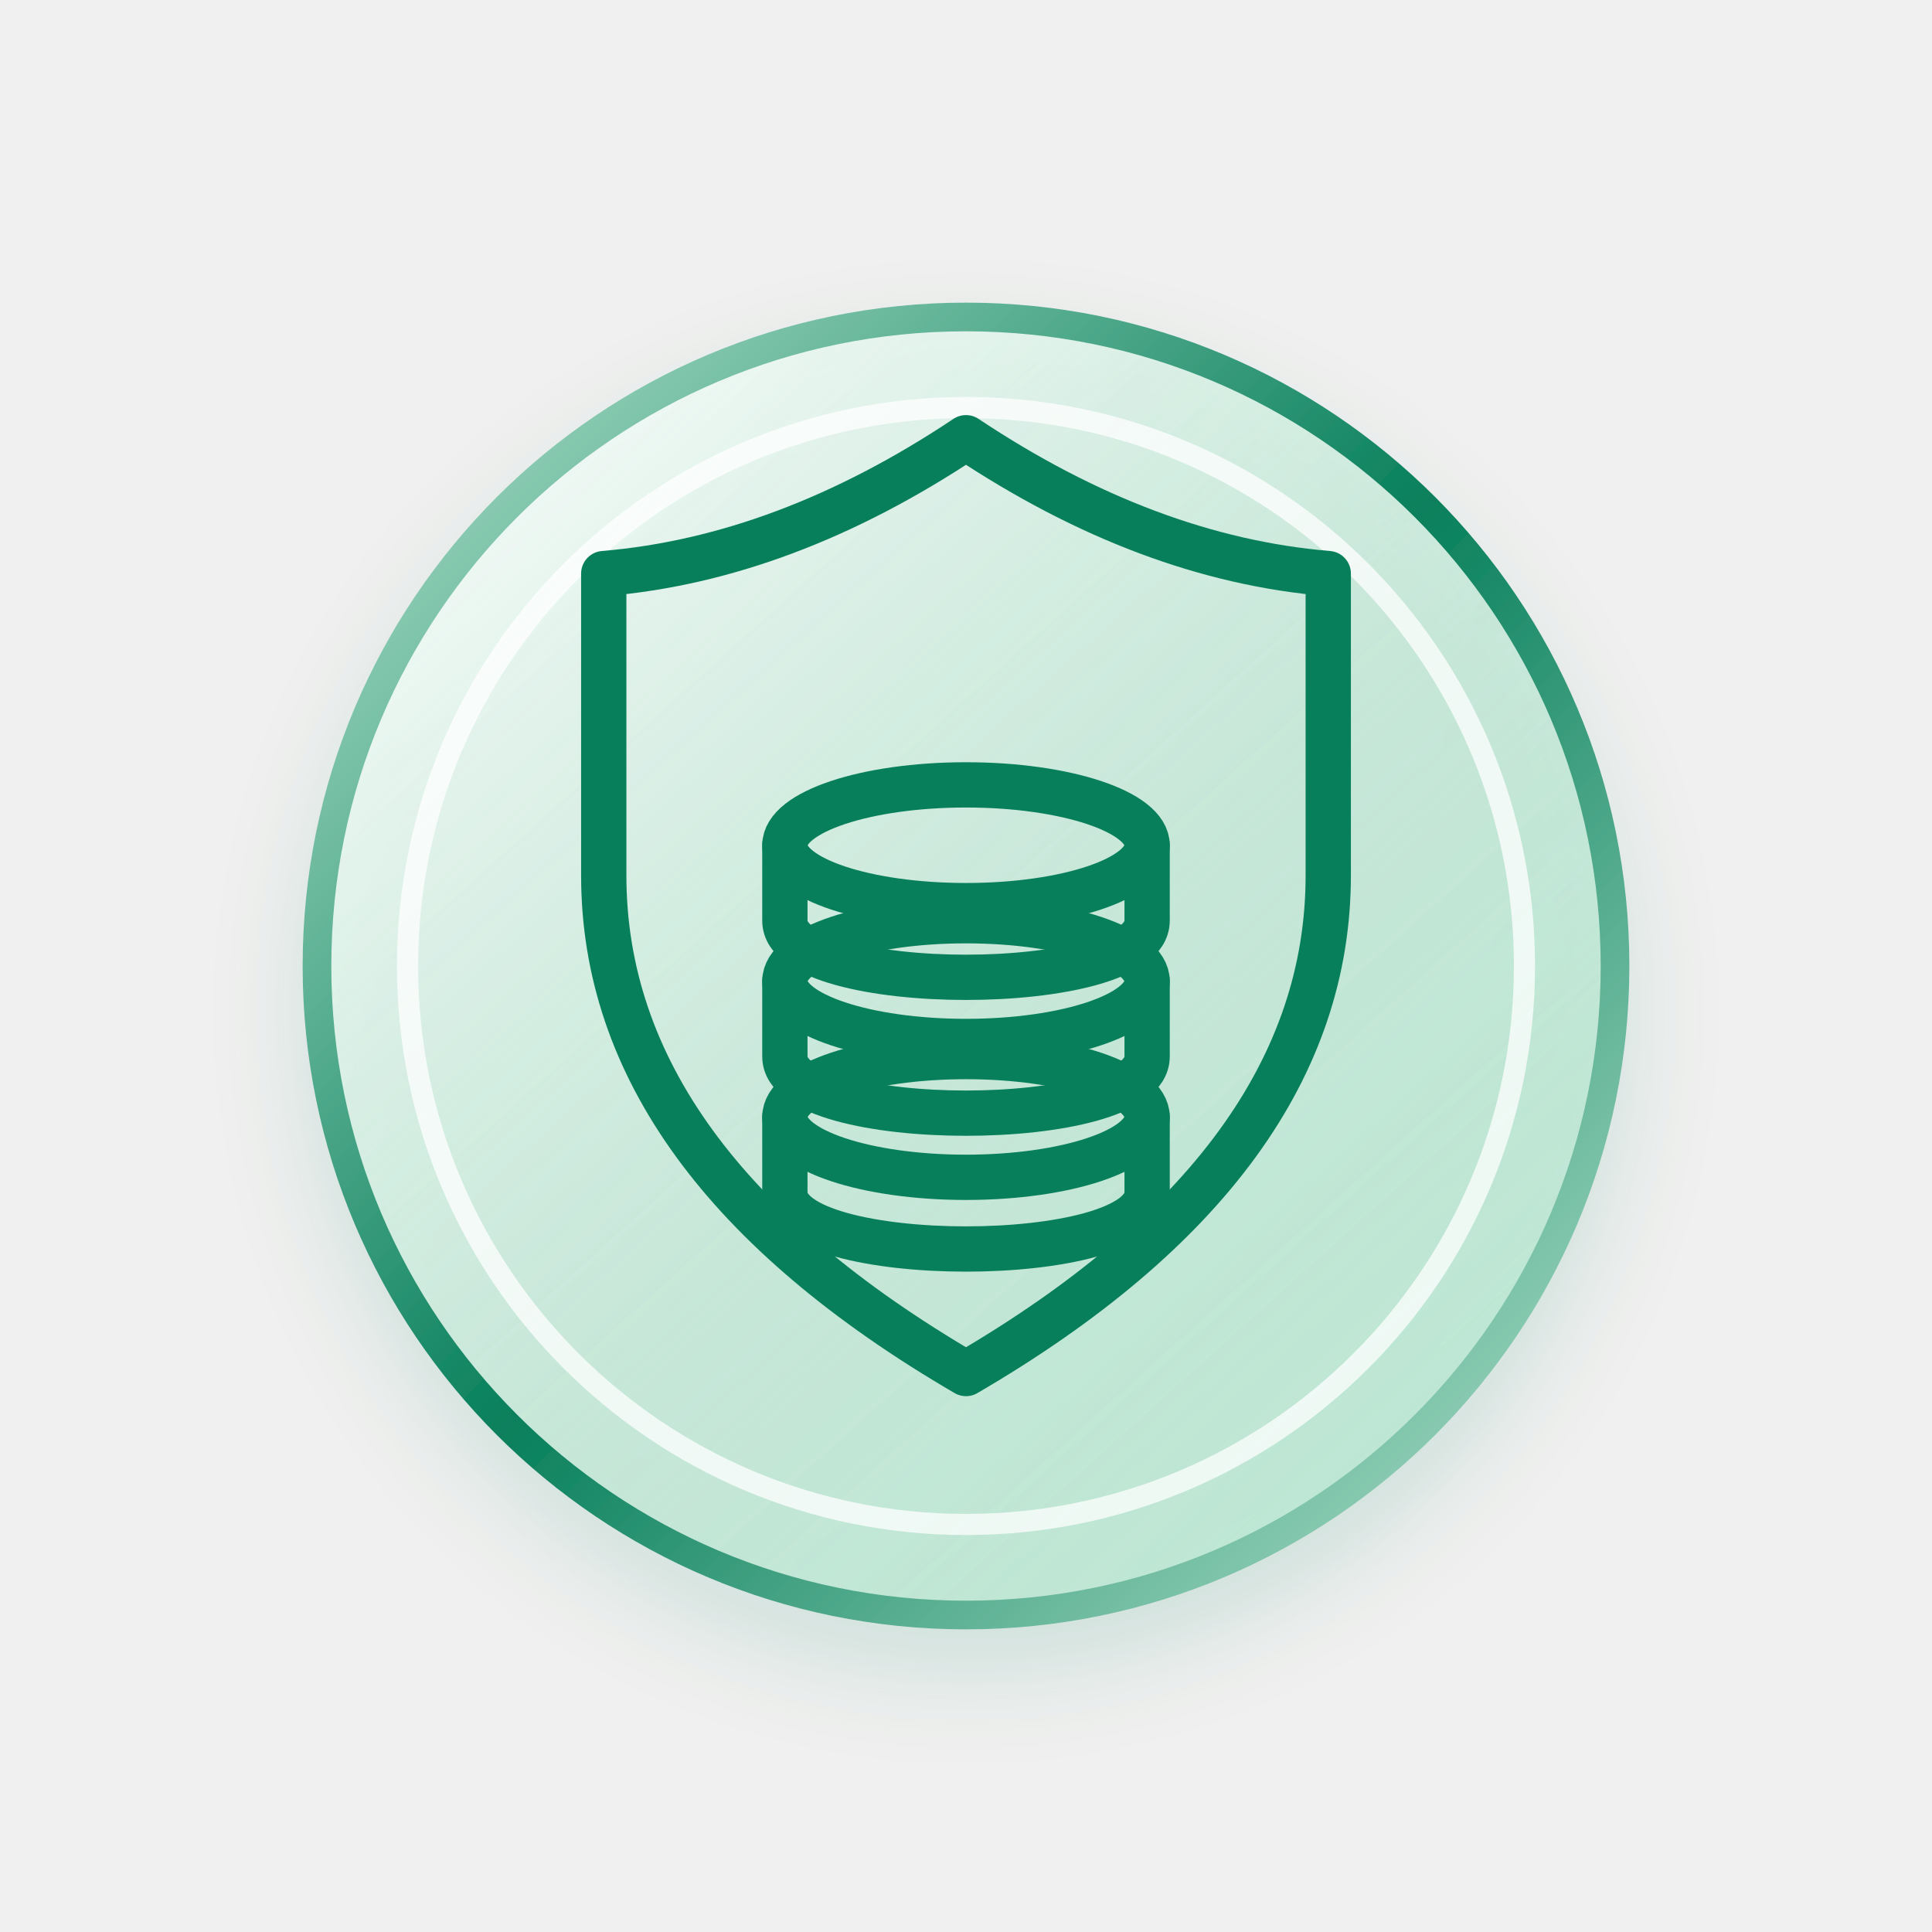
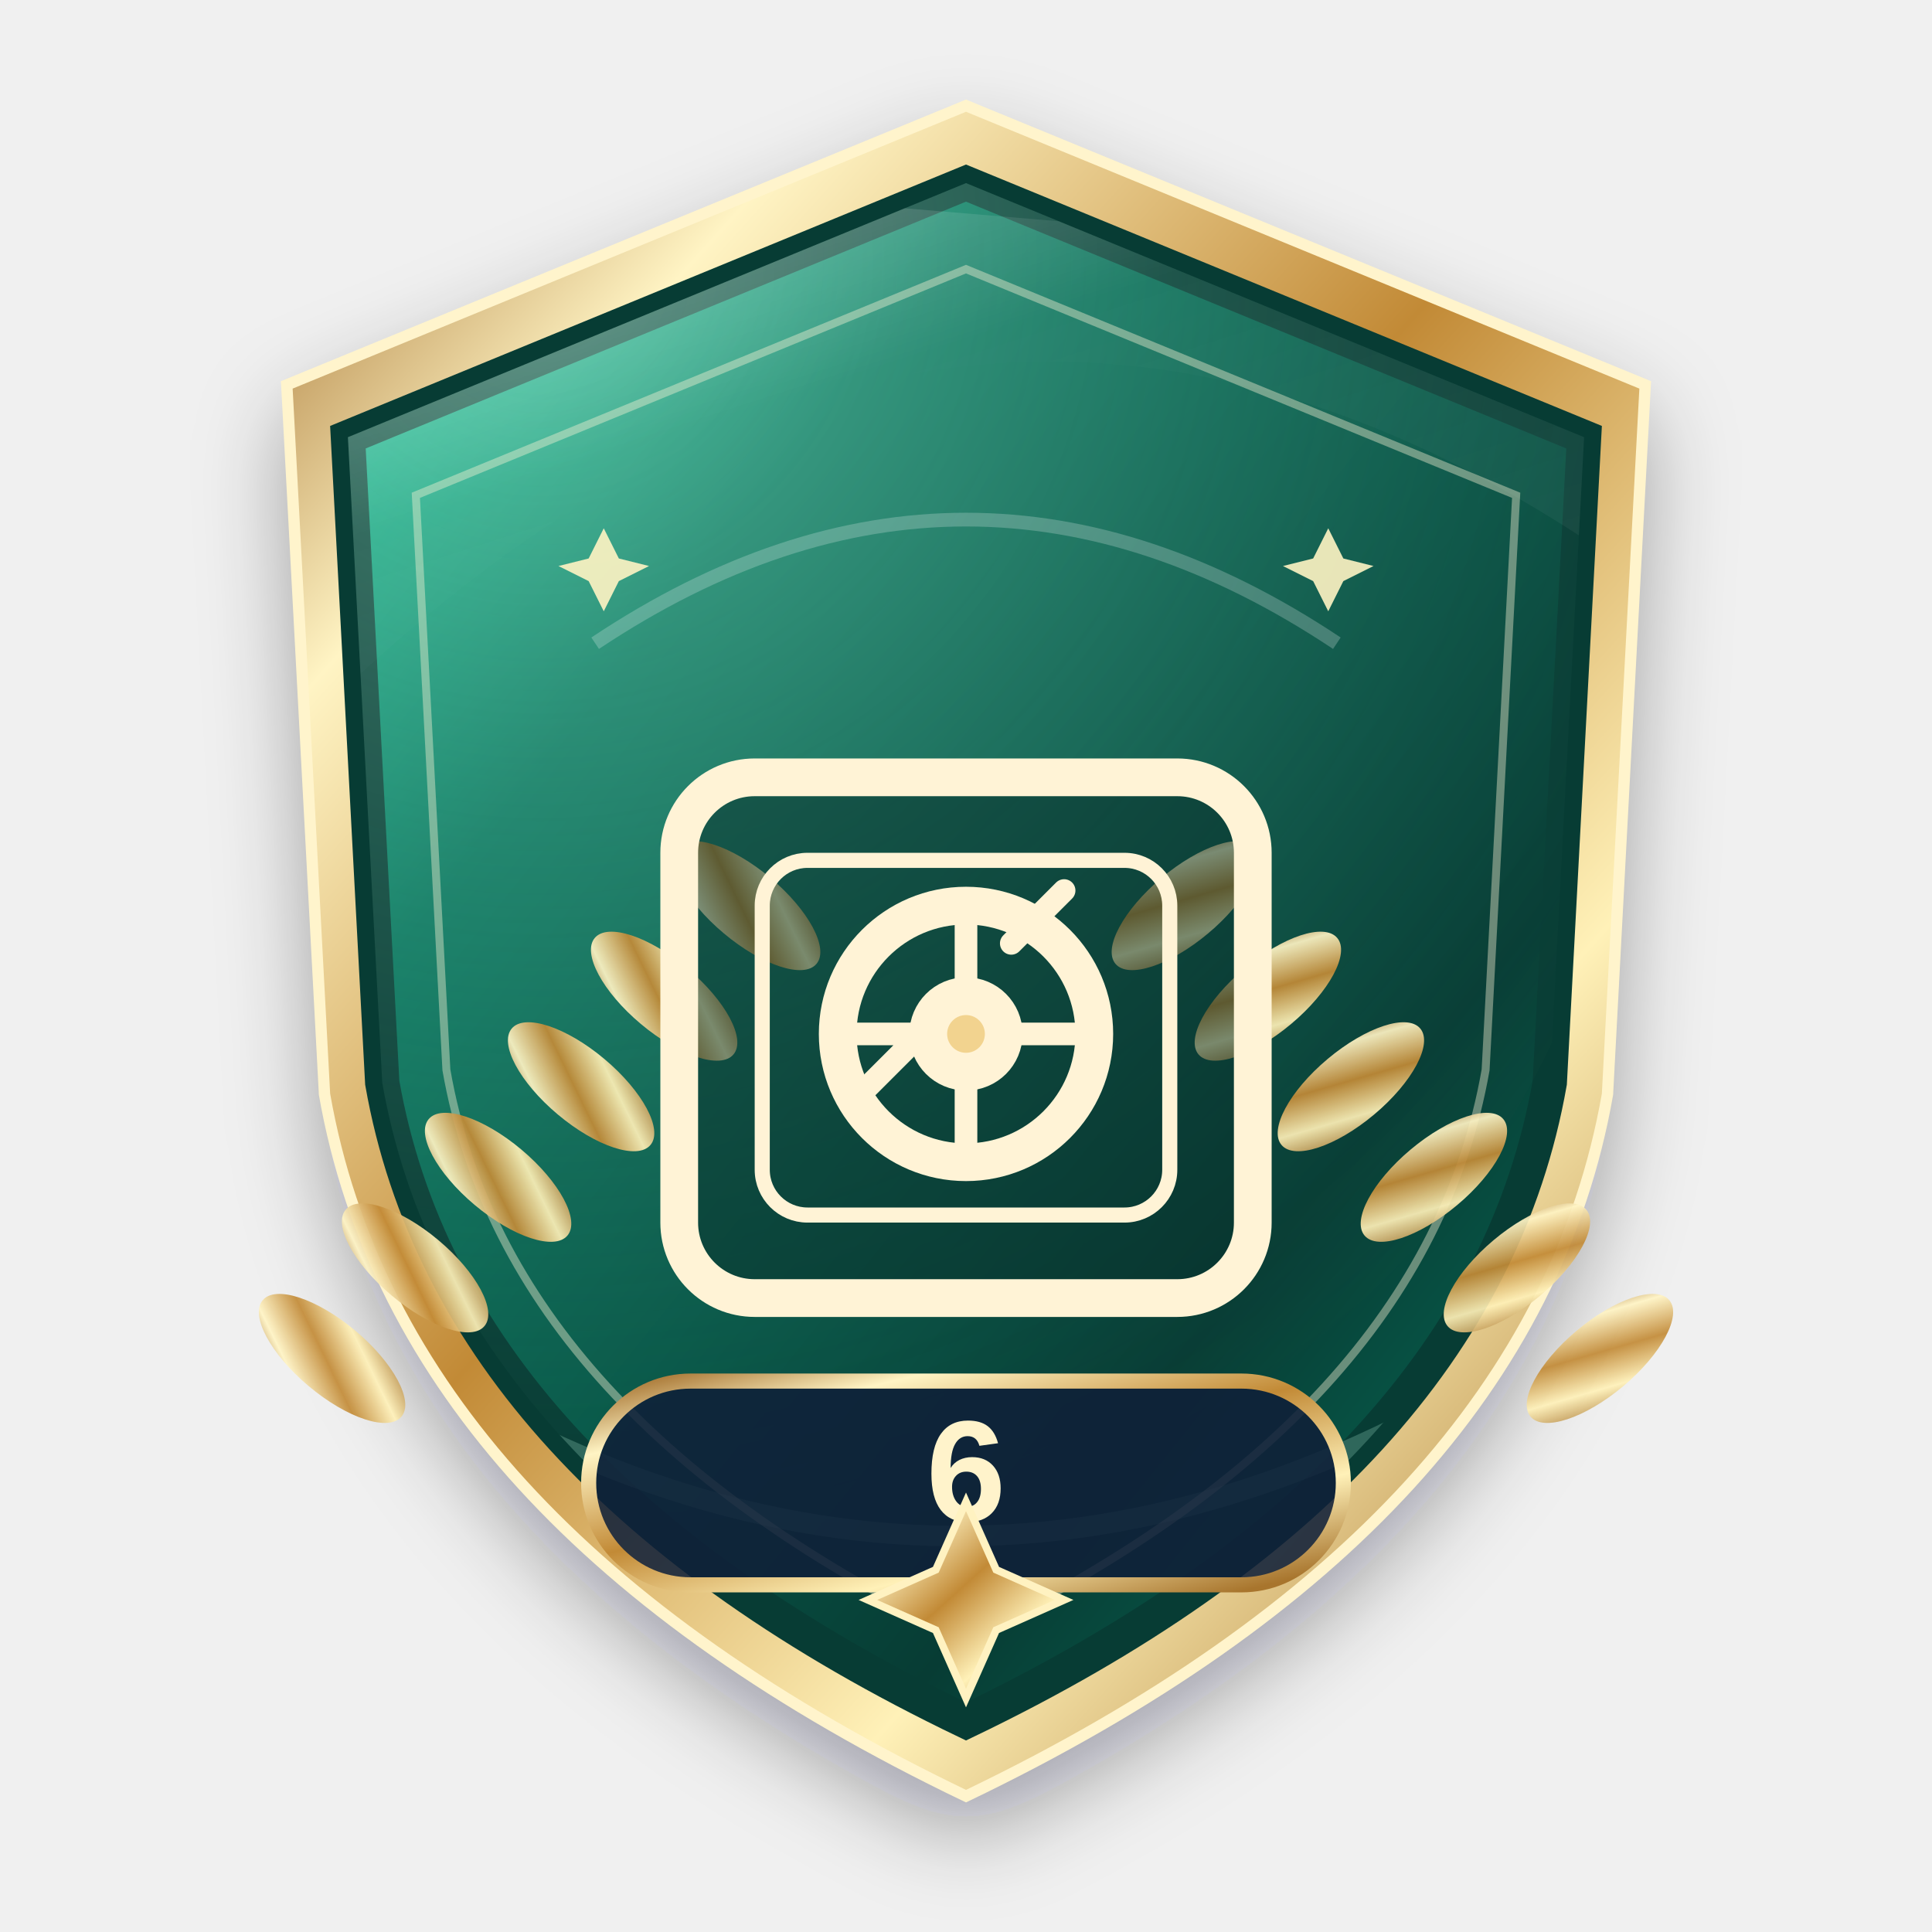
- <svg xmlns="http://www.w3.org/2000/svg" width="128" height="128" viewBox="0 0 128 128" role="img" aria-label="6 months of safety">
+ <svg xmlns="http://www.w3.org/2000/svg" width="512" height="512" viewBox="0 0 256 256" role="img" aria-label="03 safety 6 months">
  <defs>
-     <linearGradient id="face" x1=".05" y1="0" x2=".95" y2="1">
-       <stop stop-color="#FFFFFF" />
-       <stop offset=".55" stop-color="#B8E6D1" stop-opacity=".67" />
-       <stop offset="1" stop-color="#B8E6D1" stop-opacity=".92" />
+     <linearGradient id="base" x1="0" y1="0" x2="1" y2="1">
+       <stop stop-color="#1ccfa1" />
+       <stop offset=".27" stop-color="#087960" />
+       <stop offset=".72" stop-color="#073c34" />
+       <stop offset="1" stop-color="#087960" />
    </linearGradient>
-     <linearGradient id="metal" x1="0" y1="0" x2="1" y2="1">
-       <stop stop-color="#B8E6D1" />
-       <stop offset=".5" stop-color="#087F5B" />
-       <stop offset="1" stop-color="#B8E6D1" />
+     <linearGradient id="gold" x1="0" y1="0" x2=".9" y2="1">
+       <stop stop-color="#9b631e" />
+       <stop offset=".2" stop-color="#fff4c4" />
+       <stop offset=".48" stop-color="#c28a36" />
+       <stop offset=".75" stop-color="#fff1b8" />
+       <stop offset="1" stop-color="#a8752d" />
+     </linearGradient>
+     <radialGradient id="glow" cx=".35" cy=".25" r=".88">
+       <stop stop-color="#bfffe4" stop-opacity=".40" />
+       <stop offset="1" stop-color="#073c34" stop-opacity="0" />
+     </radialGradient>
+     <linearGradient id="shine" x1="0" y1="0" x2=".8" y2="1">
+       <stop stop-color="#fff" stop-opacity=".34" />
+       <stop offset=".45" stop-color="#fff" stop-opacity="0" />
+       <stop offset="1" stop-color="#fff" stop-opacity=".06" />
    </linearGradient>
    <filter id="shadow" x="-30%" y="-30%" width="160%" height="170%">
-       <feDropShadow dx="0" dy="3" stdDeviation="3" flood-color="#087F5B" flood-opacity=".16" />
+       <feDropShadow dx="0" dy="5" stdDeviation="6" flood-color="#09101f" flood-opacity=".35" />
    </filter>
+     <clipPath id="clip">
+       <path d="M128 14 218 51 213 145Q203 202 128 238Q53 202 43 145L38 51Z" />
+     </clipPath>
  </defs>
-   <circle cx="64" cy="64" r="43" fill="url(#face)" stroke="url(#metal)" stroke-width="1.9" filter="url(#shadow)" />
-   <circle cx="64" cy="64" r="37" fill="none" stroke="#fff" stroke-opacity=".75" stroke-width="1.4" />
-   <g fill="none" stroke="#087F5B" stroke-width="3" stroke-linecap="round" stroke-linejoin="round">
-     <path d="M64 29 Q76 37 88 38 V58 Q88 77 64 91 Q40 77 40 58 V38 Q52 37 64 29Z" />
-     <ellipse cx="64" cy="74" rx="12" ry="4" />
-     <path d="M52 74v5c0 5 24 5 24 0v-5" />
-     <ellipse cx="64" cy="65" rx="12" ry="4" />
-     <path d="M52 65v5c0 5 24 5 24 0v-5" />
-     <ellipse cx="64" cy="56" rx="12" ry="4" />
-     <path d="M52 56v5c0 5 24 5 24 0v-5" />
+   <path d="M128 14 218 51 213 145Q203 202 128 238Q53 202 43 145L38 51Z" fill="#4d341d" filter="url(#shadow)" />
+   <path d="M128 14 218 51 213 145Q203 202 128 238Q53 202 43 145L38 51Z" fill="url(#gold)" stroke="#fff4cc" stroke-width="1.5" />
+   <g transform="translate(128 128) scale(.91) translate(-128 -128)">
+     <path d="M128 14 218 51 213 145Q203 202 128 238Q53 202 43 145L38 51Z" fill="url(#base)" stroke="#073c34" stroke-width="5" />
+     <g clip-path="url(#clip)">
+       <circle cx="103" cy="87" r="122" fill="url(#glow)" />
+       <path d="M35 90Q128 0 227 72L218 26 28 10Z" fill="url(#shine)" />
+       <path d="M42 183Q128 240 215 181" fill="none" stroke="#bfffe4" opacity=".22" stroke-width="3" />
+       <path d="M74 81Q128 45 182 81" stroke="#fff" opacity=".22" stroke-width="2" fill="none" />
+     </g>
  </g>
+   <path d="M128 14 218 51 213 145Q203 202 128 238Q53 202 43 145L38 51Z" fill="none" stroke="#fff6d7" stroke-opacity=".40" stroke-width="1.3" transform="translate(128 128) scale(.81) translate(-128 -128)" />
+   <ellipse cx="44.0" cy="180.0" rx="4.8" ry="12" transform="rotate(-50 44.0 180.0)" fill="url(#gold)" opacity=".92" />
+   <ellipse cx="55.0" cy="168.0" rx="4.8" ry="12" transform="rotate(-50 55.0 168.0)" fill="url(#gold)" opacity=".92" />
+   <ellipse cx="66.0" cy="156.0" rx="4.8" ry="12" transform="rotate(-50 66.0 156.0)" fill="url(#gold)" opacity=".92" />
+   <ellipse cx="77.0" cy="144.0" rx="4.8" ry="12" transform="rotate(-50 77.0 144.0)" fill="url(#gold)" opacity=".92" />
+   <ellipse cx="88.0" cy="132.0" rx="4.8" ry="12" transform="rotate(-50 88.0 132.0)" fill="url(#gold)" opacity=".92" />
+   <ellipse cx="99.0" cy="120.0" rx="4.8" ry="12" transform="rotate(-50 99.0 120.0)" fill="url(#gold)" opacity=".92" />
+   <ellipse cx="212.0" cy="180.0" rx="4.8" ry="12" transform="rotate(50 212.0 180.0)" fill="url(#gold)" opacity=".92" />
+   <ellipse cx="201.0" cy="168.0" rx="4.8" ry="12" transform="rotate(50 201.0 168.0)" fill="url(#gold)" opacity=".92" />
+   <ellipse cx="190.0" cy="156.0" rx="4.8" ry="12" transform="rotate(50 190.0 156.0)" fill="url(#gold)" opacity=".92" />
+   <ellipse cx="179.0" cy="144.0" rx="4.8" ry="12" transform="rotate(50 179.0 144.0)" fill="url(#gold)" opacity=".92" />
+   <ellipse cx="168.0" cy="132.0" rx="4.8" ry="12" transform="rotate(50 168.0 132.0)" fill="url(#gold)" opacity=".92" />
+   <ellipse cx="157.0" cy="120.0" rx="4.8" ry="12" transform="rotate(50 157.0 120.0)" fill="url(#gold)" opacity=".92" />
+   <path d="M80 70l2 4 4 1-4 2-2 4-2-4-4-2 4-1Z" fill="#fff4c3" opacity=".9" />
+   <path d="M176 70l2 4 4 1-4 2-2 4-2-4-4-2 4-1Z" fill="#fff4c3" opacity=".9" />
+   <g stroke="#fff3d6" stroke-width="5" stroke-linecap="round" stroke-linejoin="round" fill="none">
+     <rect x="90" y="103" width="76" height="69" rx="10" fill="#092f2b" fill-opacity=".5" />
+     <rect x="101" y="114" width="54" height="47" rx="6" stroke-width="2" />
+     <circle cx="128" cy="137" r="17" />
+     <circle cx="128" cy="137" r="5" fill="#f2d38f" />
+     <path d="M128 121v10m0 12v10m-16-16h10m12 0h10m-10-12 7-7m-26 26 7-7" stroke-width="3" />
+   </g>
+   <g>
+     <rect x="78" y="183" width="100" height="27" rx="13.5" fill="#101f39" fill-opacity=".87" stroke="url(#gold)" stroke-width="2" />
+     <text x="128" y="201.5" text-anchor="middle" font-family="Arial,Helvetica,sans-serif" font-size="19" font-weight="800" letter-spacing="1" fill="#fff3cb">6</text>
+   </g>
+   <path d="M128 225l4-9 9-4-9-4-4-9-4 9-9 4 9 4Z" fill="url(#gold)" stroke="#fff2c1" stroke-width="1" />
</svg>
